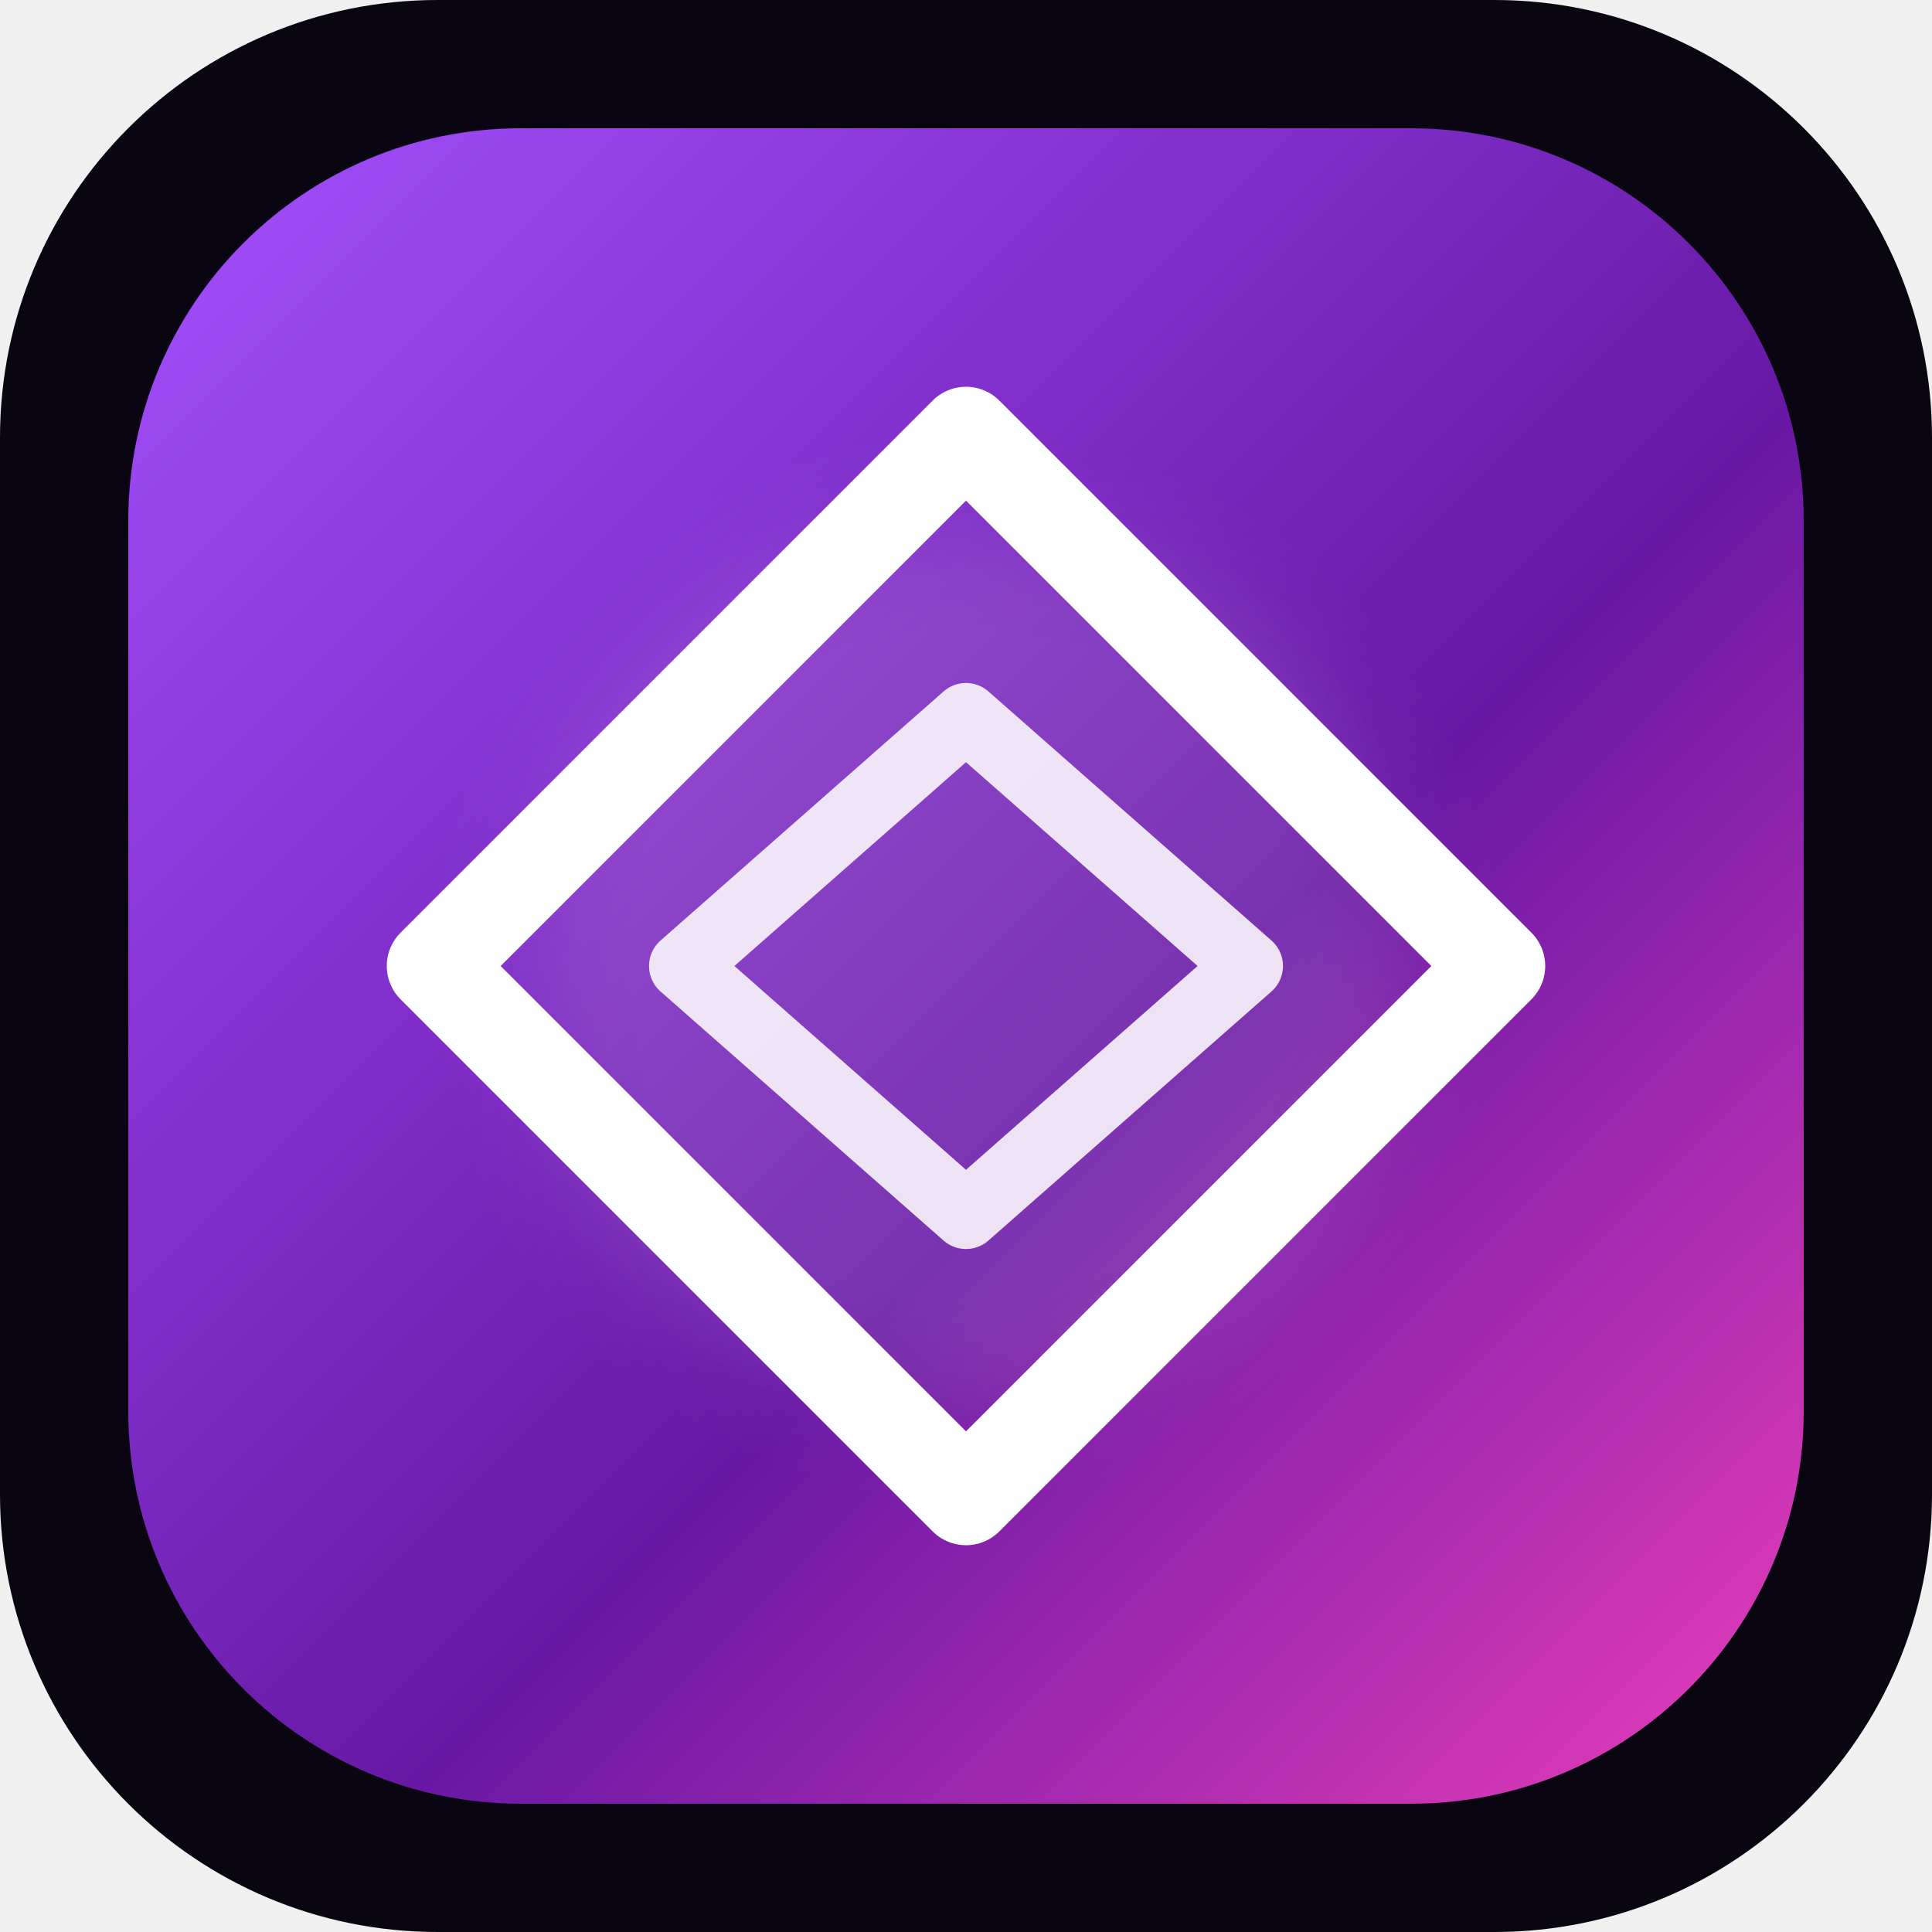
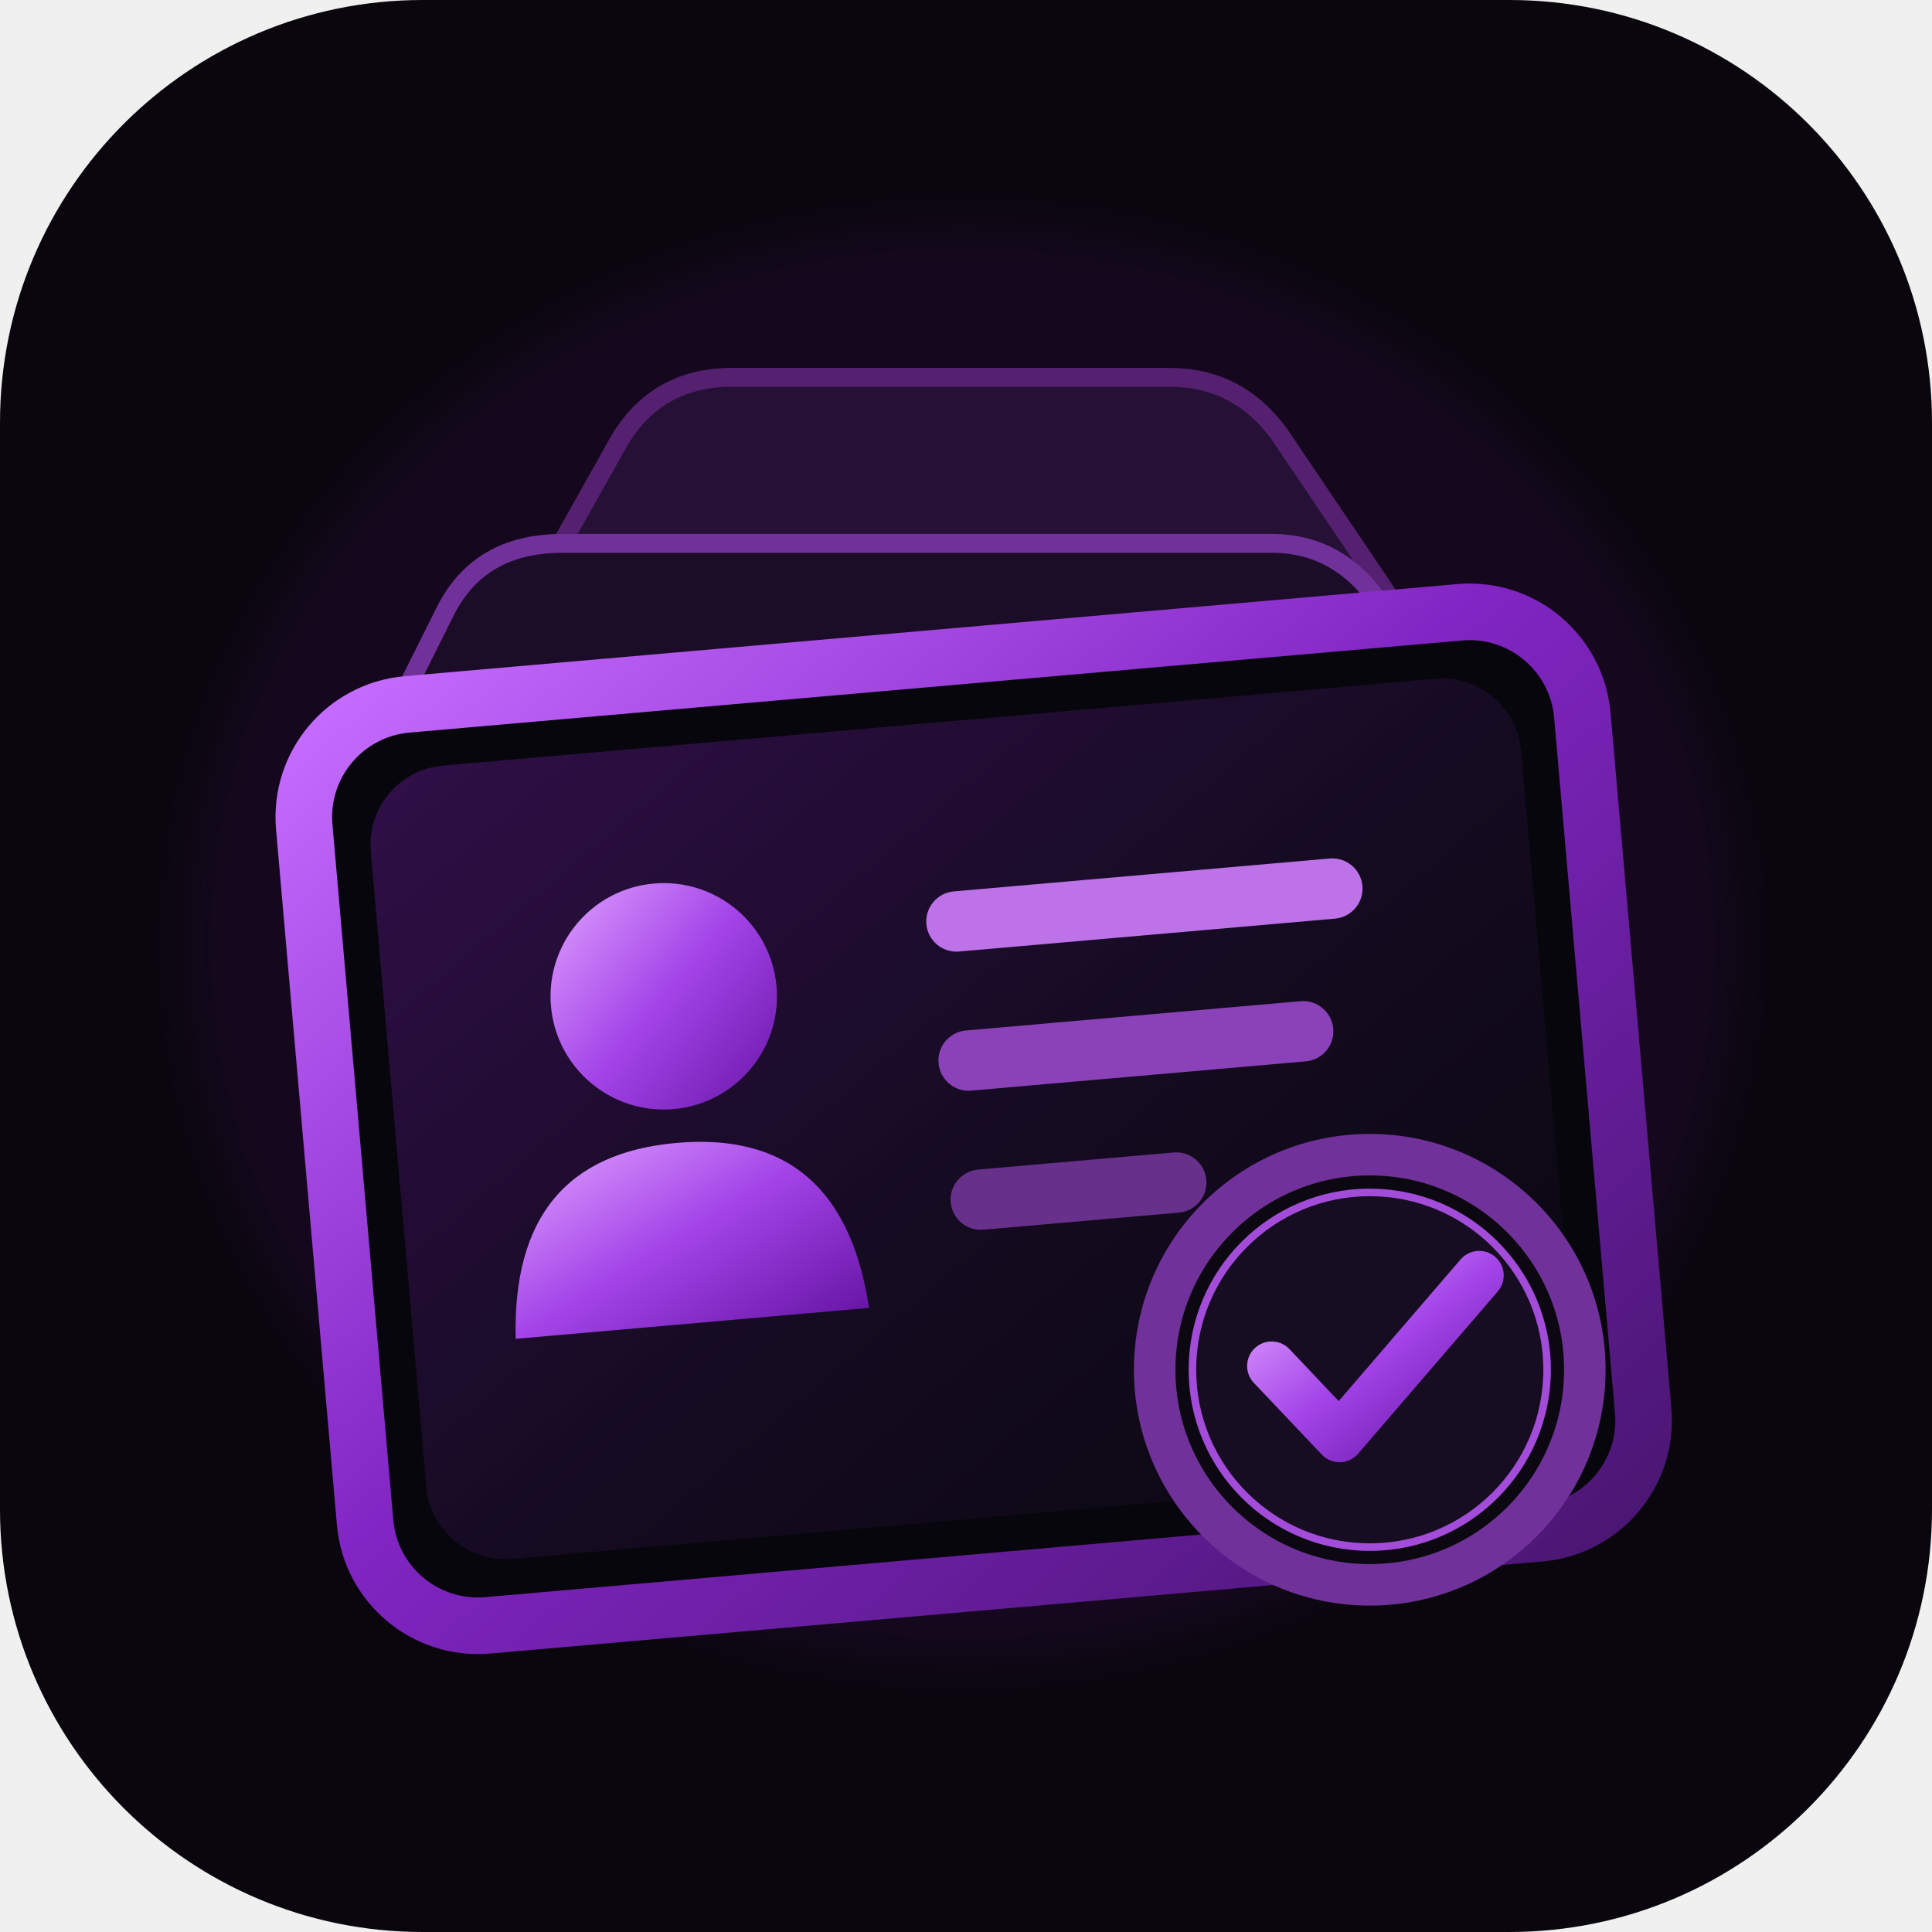
<svg xmlns="http://www.w3.org/2000/svg" viewBox="0 0 512 512">
  <defs>
-     <linearGradient id="g" x1="0" y1="0" x2="1" y2="1">
-       <stop stop-color="#a451ff" />
-       <stop offset=".58" stop-color="#6818a5" />
-       <stop offset="1" stop-color="#ed3fba" />
+     <linearGradient id="card" x1="0" y1="0" x2="1" y2="1">
+       <stop stop-color="#35104f" />
+       <stop offset=".52" stop-color="#170b24" />
+       <stop offset="1" stop-color="#09070e" />
    </linearGradient>
-     <filter id="s">
-       <feGaussianBlur stdDeviation="13" />
+     <linearGradient id="edge" x1="0" y1="0" x2="1" y2="1">
+       <stop stop-color="#c66cff" />
+       <stop offset=".45" stop-color="#8125c4" />
+       <stop offset="1" stop-color="#4a1672" />
+     </linearGradient>
+     <linearGradient id="purple" x1="0" y1="0" x2="1" y2="1">
+       <stop stop-color="#e0a2ff" />
+       <stop offset=".5" stop-color="#a344e8" />
+       <stop offset="1" stop-color="#6816a7" />
+     </linearGradient>
+     <filter id="glow" x="-30%" y="-30%" width="160%" height="160%">
+       <feGaussianBlur stdDeviation="7" />
    </filter>
  </defs>
-   <rect width="512" height="512" rx="116" fill="#090611" />
-   <rect x="34" y="34" width="444" height="444" rx="104" fill="url(#g)" />
-   <circle cx="256" cy="256" r="116" fill="#fff" opacity=".12" filter="url(#s)" />
-   <path d="M256 115 397 256 256 397 115 256 256 115Z" fill="none" stroke="#fff" stroke-width="25" stroke-linejoin="round" />
-   <path d="M256 190 331 256 256 322 181 256 256 190Z" fill="none" stroke="#fff" stroke-width="18" stroke-linejoin="round" opacity=".86" />
+   <rect width="512" height="512" rx="112" fill="#09060d" />
+   <ellipse cx="255" cy="250" rx="205" ry="190" fill="#6f1aa0" opacity=".12" filter="url(#glow)" />
+   <g transform="translate(0 4)">
+     <path d="M132 170 164 113Q174 96 194 96H310Q328 96 339 111L366 151Z" fill="#251036" stroke="#54206f" stroke-width="5" />
+     <path d="M91 212 118 158Q127 140 149 140H337Q356 140 367 158L392 196Z" fill="#1b0d27" stroke="#71319a" stroke-width="5" />
+     <rect x="88" y="170" width="340" height="245" rx="30" transform="rotate(-5 258 292)" fill="#08060d" stroke="url(#edge)" stroke-width="15" />
+     <rect x="105" y="187" width="306" height="211" rx="21" transform="rotate(-5 258 292)" fill="url(#card)" opacity=".88" />
+     <g transform="rotate(-5 258 292)">
+       <circle cx="179" cy="253" r="30" fill="url(#purple)" />
+       <path d="M132 340Q135 292 179 292Q223 292 226 340Z" fill="url(#purple)" />
+       <rect x="250" y="232" width="116" height="16" rx="8" fill="#bd72e8" />
+       <rect x="250" y="269" width="105" height="16" rx="8" fill="#8b42b8" />
+       <rect x="250" y="306" width="68" height="16" rx="8" fill="#67308a" />
+     </g>
+     <circle cx="363" cy="359" r="57" fill="#0c0811" stroke="#71319a" stroke-width="11" />
+     <circle cx="363" cy="359" r="47" fill="#170d22" stroke="#a34cda" stroke-width="2" />
+     <path d="m337 358 18 19 37-43" fill="none" stroke="url(#purple)" stroke-width="13" stroke-linecap="round" stroke-linejoin="round" />
+   </g>
</svg>
